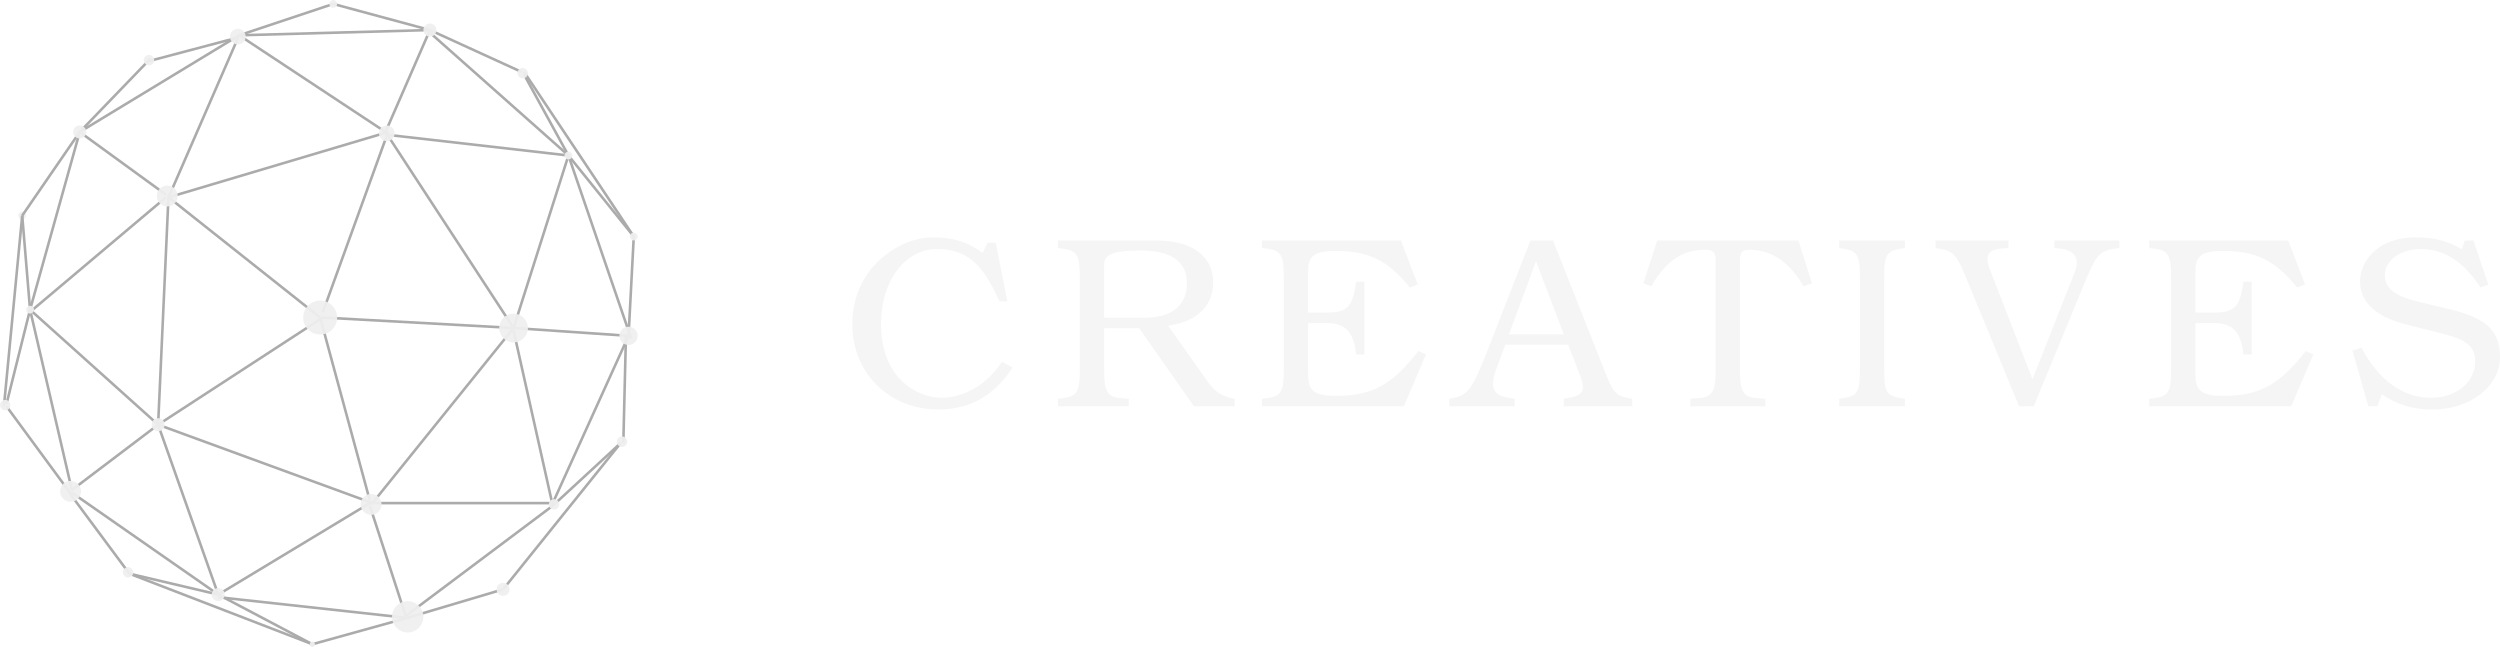
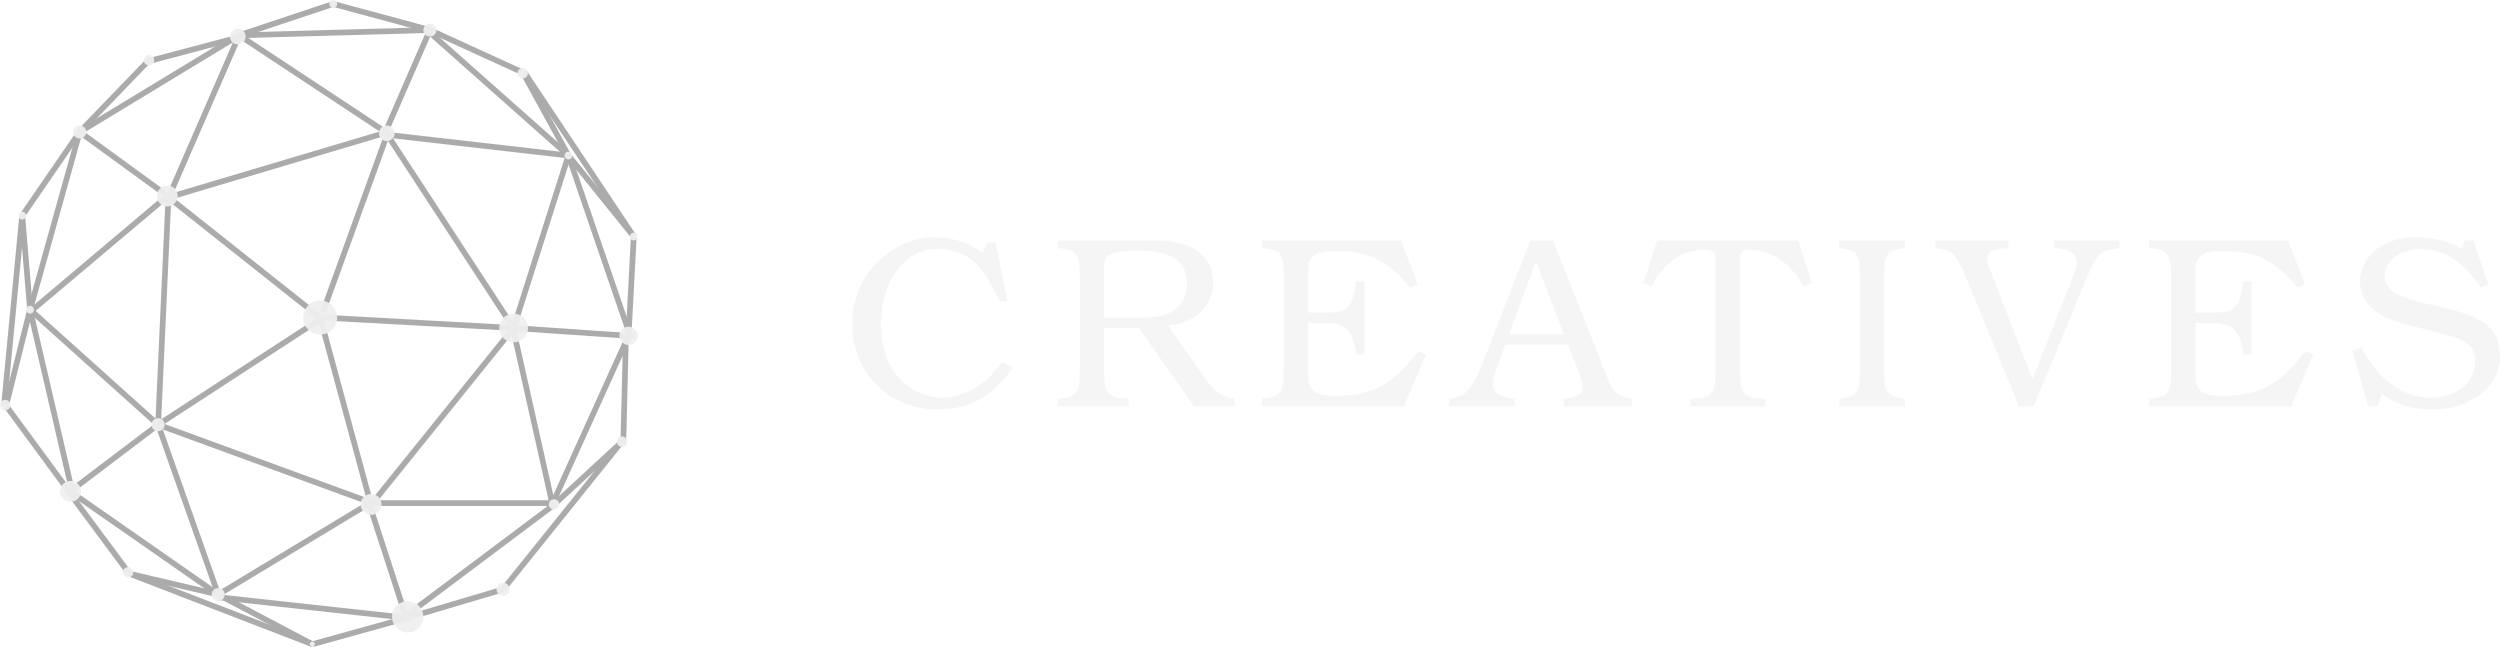
<svg xmlns="http://www.w3.org/2000/svg" version="1.1" id="Layer_1" x="0px" y="0px" viewBox="0 0 876.24 226.718" xml:space="preserve" width="876.24" height="226.718">
  <defs id="defs198">
			
	</defs>
  <style type="text/css" id="style2">
	.st0{fill:none;stroke:#000000;stroke-miterlimit:10;}
	.st1{fill:none;}
	.st2{stroke:#000000;stroke-miterlimit:10;}
</style>
  <g aria-label="CREATIVES" style="font-style:normal;font-variant:normal;font-weight:normal;font-stretch:normal;font-size:40px;line-height:1.25;font-family:'Source Sans Pro';-inkscape-font-specification:'Source Sans Pro';letter-spacing:0px;word-spacing:0px;fill:#f5f5f5;fill-opacity:1;stroke:none;stroke-width:1" id="text930" transform="translate(40)">
    <path d="m 314.876,128.847 -3.669,-2.048 c -7.424,11.093 -17.152,12.629 -21.077,12.629 -8.533,0 -21.333,-6.656 -21.333,-25.856 0,-15.104 8.363,-26.283 19.627,-26.283 13.141,0 17.408,9.045 21.931,18.347 h 2.731 l -4.096,-20.565 h -2.816 l -1.792,3.584 c -5.035,-3.84 -10.24,-5.461 -17.579,-5.461 -11.349,0 -28.075,10.411 -28.075,30.464 0,17.067 12.885,29.867 30.123,29.867 11.008,0 19.712,-4.864 26.027,-14.677 z" style="font-style:normal;font-variant:normal;font-weight:normal;font-stretch:normal;font-size:85.333px;font-family:'TeX Gyre Bonum Math';-inkscape-font-specification:'TeX Gyre Bonum Math';letter-spacing:10px;fill:#f5f5f5;fill-opacity:1;stroke-width:1" id="path1329" />
    <path d="m 392.736,142.415 v -2.645 c -4.181,-0.768 -6.485,-2.133 -9.131,-5.547 l -14.165,-20.053 c 14.08,-2.048 15.787,-10.923 15.787,-15.189 0,-9.131 -7.424,-14.677 -19.712,-14.677 h -34.731 v 2.645 l 2.133,0.256 c 4.437,0.597 5.547,2.389 5.547,9.387 v 33.536 c 0,6.997 -1.109,8.789 -5.547,9.387 l -2.133,0.256 v 2.645 h 24.832 v -2.645 l -3.072,-0.256 c -4.352,-0.427 -5.547,-2.475 -5.547,-9.387 v -15.104 h 12.288 l 19.2,27.392 z M 376.011,99.321 c 0,4.011 -1.621,12.032 -14.677,12.032 h -14.336 V 92.836 c 0,-2.987 1.621,-5.035 12.629,-5.035 10.923,0 16.384,3.84 16.384,11.52 z" style="font-style:normal;font-variant:normal;font-weight:normal;font-stretch:normal;font-size:85.333px;font-family:'TeX Gyre Bonum Math';-inkscape-font-specification:'TeX Gyre Bonum Math';letter-spacing:10px;fill:#f5f5f5;fill-opacity:1;stroke-width:1" id="path1331" />
    <path d="m 459.799,124.239 -2.645,-1.195 c -9.301,11.947 -16.299,15.701 -29.013,15.701 -8.107,0 -9.643,-2.304 -9.643,-7.509 v -18.005 h 6.315 c 6.741,0 9.643,2.987 10.496,11.008 h 2.901 V 98.724 h -2.901 c -1.195,8.875 -3.072,10.837 -10.325,10.837 h -6.485 V 95.055 c 0,-5.461 2.219,-7.083 9.728,-7.083 11.605,0 18.091,3.243 25.941,12.8 l 2.731,-1.109 -5.888,-15.36 h -48.725 v 2.645 l 2.133,0.256 c 4.437,0.597 5.547,2.389 5.547,9.387 v 33.536 c 0,6.997 -1.109,8.789 -5.547,9.387 l -2.133,0.256 v 2.645 h 49.749 z" style="font-style:normal;font-variant:normal;font-weight:normal;font-stretch:normal;font-size:85.333px;font-family:'TeX Gyre Bonum Math';-inkscape-font-specification:'TeX Gyre Bonum Math';letter-spacing:10px;fill:#f5f5f5;fill-opacity:1;stroke-width:1" id="path1333" />
    <path d="m 532.067,142.415 v -2.645 c -5.547,-0.853 -6.571,-1.792 -9.643,-9.728 L 504.334,84.303 h -7.936 l -14.677,37.632 c -5.717,14.592 -7.083,16.555 -12.8,17.664 l -0.939,0.171 v 2.645 h 22.869 v -2.645 c -3.072,-0.427 -4.523,-0.768 -5.461,-1.365 -3.072,-2.048 -2.389,-5.461 -0.512,-10.24 l 2.731,-7.339 h 22.016 l 4.267,11.008 c 1.877,5.291 1.28,6.912 -5.803,7.936 v 2.645 z m -23.979,-25.259 h -19.2 l 9.472,-25.6 z" style="font-style:normal;font-variant:normal;font-weight:normal;font-stretch:normal;font-size:85.333px;font-family:'TeX Gyre Bonum Math';-inkscape-font-specification:'TeX Gyre Bonum Math';letter-spacing:10px;fill:#f5f5f5;fill-opacity:1;stroke-width:1" id="path1335" />
    <path d="m 595.118,99.321 -4.779,-15.019 h -49.493 l -4.864,15.019 2.816,1.024 c 5.035,-8.875 10.923,-12.8 18.773,-12.8 2.816,0 3.755,0.853 3.755,3.413 v 39.168 c 0,6.912 -1.28,9.045 -5.547,9.387 l -3.328,0.256 v 2.645 h 26.283 v -2.645 l -3.328,-0.256 c -4.267,-0.341 -5.547,-2.475 -5.547,-9.387 V 91.3 c 0,-2.987 0.683,-3.755 3.499,-3.755 7.509,0 13.995,4.437 18.773,12.8 z" style="font-style:normal;font-variant:normal;font-weight:normal;font-stretch:normal;font-size:85.333px;font-family:'TeX Gyre Bonum Math';-inkscape-font-specification:'TeX Gyre Bonum Math';letter-spacing:10px;fill:#f5f5f5;fill-opacity:1;stroke-width:1" id="path1337" />
    <path d="m 627.658,142.415 v -2.645 l -1.707,-0.256 c -4.608,-0.768 -5.547,-2.304 -5.547,-9.387 V 96.591 c 0,-7.083 0.939,-8.619 5.547,-9.387 l 1.707,-0.256 v -2.645 h -23.04 v 2.645 l 1.707,0.256 c 4.608,0.768 5.547,2.304 5.547,9.387 v 33.536 c 0,7.083 -0.939,8.619 -5.547,9.387 l -1.707,0.256 v 2.645 z" style="font-style:normal;font-variant:normal;font-weight:normal;font-stretch:normal;font-size:85.333px;font-family:'TeX Gyre Bonum Math';-inkscape-font-specification:'TeX Gyre Bonum Math';letter-spacing:10px;fill:#f5f5f5;fill-opacity:1;stroke-width:1" id="path1339" />
    <path d="m 702.839,86.948 v -2.645 h -22.784 v 2.645 c 7.424,0.341 9.131,3.413 6.997,8.789 L 672.375,132.943 657.356,94.201 c -2.475,-6.4 1.451,-7.083 6.571,-7.253 v -2.645 h -25.515 v 2.645 l 0.853,0.171 c 4.949,0.597 6.4,1.963 9.216,8.704 l 19.2,46.592 h 5.12 l 18.688,-45.312 c 3.584,-8.363 4.864,-9.472 11.349,-10.155 z" style="font-style:normal;font-variant:normal;font-weight:normal;font-stretch:normal;font-size:85.333px;font-family:'TeX Gyre Bonum Math';-inkscape-font-specification:'TeX Gyre Bonum Math';letter-spacing:10px;fill:#f5f5f5;fill-opacity:1;stroke-width:1" id="path1341" />
    <path d="m 770.799,124.239 -2.645,-1.195 c -9.301,11.947 -16.299,15.701 -29.013,15.701 -8.107,0 -9.643,-2.304 -9.643,-7.509 v -18.005 h 6.315 c 6.741,0 9.643,2.987 10.496,11.008 h 2.901 V 98.724 h -2.901 c -1.195,8.875 -3.072,10.837 -10.325,10.837 h -6.485 V 95.055 c 0,-5.461 2.219,-7.083 9.728,-7.083 11.605,0 18.091,3.243 25.941,12.8 l 2.731,-1.109 -5.888,-15.36 h -48.725 v 2.645 l 2.133,0.256 c 4.437,0.597 5.547,2.389 5.547,9.387 v 33.536 c 0,6.997 -1.109,8.789 -5.547,9.387 l -2.133,0.256 v 2.645 h 49.749 z" style="font-style:normal;font-variant:normal;font-weight:normal;font-stretch:normal;font-size:85.333px;font-family:'TeX Gyre Bonum Math';-inkscape-font-specification:'TeX Gyre Bonum Math';letter-spacing:10px;fill:#f5f5f5;fill-opacity:1;stroke-width:1" id="path1343" />
    <path d="m 836.24,125.177 c 0,-10.155 -5.973,-13.995 -18.091,-16.896 l -10.667,-2.56 c -8.277,-2.048 -11.605,-4.693 -11.605,-9.301 0,-5.12 5.461,-9.131 12.544,-9.131 8.192,0 15.019,4.352 20.992,13.483 l 2.731,-1.024 -5.205,-15.445 h -3.072 l -1.024,3.072 c -4.779,-2.901 -9.643,-4.181 -16.128,-4.181 -14.251,0 -19.541,9.216 -19.541,15.275 0,11.52 13.312,14.507 17.579,15.616 l 11.435,2.901 c 8.448,2.048 11.349,4.608 11.349,9.728 0,7.253 -6.656,12.715 -15.445,12.715 -9.813,0 -18.432,-6.144 -24.405,-17.579 l -3.157,1.024 5.547,19.541 h 3.157 l 1.621,-4.267 c 5.205,3.669 10.837,5.376 17.664,5.376 13.312,0 23.723,-8.107 23.723,-18.347 z" style="font-style:normal;font-variant:normal;font-weight:normal;font-stretch:normal;font-size:85.333px;font-family:'TeX Gyre Bonum Math';-inkscape-font-specification:'TeX Gyre Bonum Math';letter-spacing:10px;fill:#f5f5f5;fill-opacity:1;stroke-width:1" id="path1345" />
  </g>
-   <g id="g1026" transform="translate(-184.1221,-40.71946)">
-     <circle style="fill:#efefef;fill-opacity:0.941;stroke-width:0.916;stroke-miterlimit:10;stroke-dasharray:none" id="circle49" r="1.374" cy="116.292" cx="191.908" />
-     <line style="stroke:#ababab;stroke-width:0.916;stroke-miterlimit:10;stroke-dasharray:none;stroke-opacity:1" id="line73" y2="95.223" x2="383.359" y1="66.826" x1="367.786" class="st2" />
-     <line style="fill:none;stroke:#ababab;stroke-width:0.916;stroke-miterlimit:10;stroke-dasharray:none;stroke-opacity:1" id="line75" y2="123.62" x2="406.259" y1="65.91" x1="367.786" class="st0" />
-     <line style="fill:none;stroke:#ababab;stroke-width:0.916;stroke-miterlimit:10;stroke-dasharray:none;stroke-opacity:1" id="line77" y2="95.223" x2="383.359" y1="123.62" x1="406.259" class="st0" />
-     <line style="fill:none;stroke:#ababab;stroke-width:0.916;stroke-miterlimit:10;stroke-dasharray:none;stroke-opacity:1" id="line79" y2="95.223" x2="383.359" y1="87.895" x1="319.237" class="st0" />
-     <line style="fill:none;stroke:#ababab;stroke-width:0.916;stroke-miterlimit:10;stroke-dasharray:none;stroke-opacity:1" id="line81" y2="51.254" x2="334.809" y1="86.979" x1="319.237" class="st0" />
-     <line style="fill:none;stroke:#ababab;stroke-width:0.916;stroke-miterlimit:10;stroke-dasharray:none;stroke-opacity:1" id="line83" y2="51.254" x2="334.809" y1="65.91" x1="366.87" class="st0" />
-     <line style="fill:none;stroke:#ababab;stroke-width:0.916;stroke-miterlimit:10;stroke-dasharray:none;stroke-opacity:1" id="line85" y2="95.223" x2="383.359" y1="52.17" x1="334.809" class="st0" />
-     <line style="fill:none;stroke:#ababab;stroke-width:0.916;stroke-miterlimit:10;stroke-dasharray:none;stroke-opacity:1" id="line87" y2="95.223" x2="383.359" y1="155.681" x1="364.122" class="st0" />
-     <line style="fill:none;stroke:#ababab;stroke-width:0.916;stroke-miterlimit:10;stroke-dasharray:none;stroke-opacity:1" id="line89" y2="123.62" x2="406.259" y1="158.429" x1="404.427" class="st0" />
-     <line style="fill:none;stroke:#ababab;stroke-width:0.916;stroke-miterlimit:10;stroke-dasharray:none;stroke-opacity:1" id="line91" y2="155.681" x2="364.122" y1="158.429" x1="404.427" class="st0" />
-     <line style="fill:none;stroke:#ababab;stroke-width:0.916;stroke-miterlimit:10;stroke-dasharray:none;stroke-opacity:1" id="line93" y2="95.223" x2="383.359" y1="159.345" x1="405.343" class="st0" />
-     <line style="fill:none;stroke:#ababab;stroke-width:0.916;stroke-miterlimit:10;stroke-dasharray:none;stroke-opacity:1" id="line95" y2="195.987" x2="402.595" y1="158.429" x1="403.511" class="st0" />
-     <line style="fill:none;stroke:#ababab;stroke-width:0.916;stroke-miterlimit:10;stroke-dasharray:none;stroke-opacity:1" id="line97" y2="217.971" x2="377.863" y1="195.987" x1="401.679" class="st0" />
-     <line style="fill:none;stroke:#ababab;stroke-width:0.916;stroke-miterlimit:10;stroke-dasharray:none;stroke-opacity:1" id="line99" y2="217.971" x2="377.863" y1="156.597" x1="364.122" class="st0" />
-     <line style="fill:none;stroke:#ababab;stroke-width:0.916;stroke-miterlimit:10;stroke-dasharray:none;stroke-opacity:1" id="line101" y2="158.429" x2="404.427" y1="217.055" x1="377.863" class="st0" />
-     <line style="fill:none;stroke:#ababab;stroke-width:0.916;stroke-miterlimit:10;stroke-dasharray:none;stroke-opacity:1" id="line103" y2="247.284" x2="360.458" y1="195.987" x1="401.679" class="st0" />
-     <circle style="fill:#efefef;fill-opacity:0.941;stroke-width:0.916;stroke-miterlimit:10;stroke-dasharray:none" id="circle71" r="1.832" cy="195.529" cx="402.137" />
-     <line style="fill:none;stroke:#ababab;stroke-width:0.916;stroke-miterlimit:10;stroke-dasharray:none;stroke-opacity:1" id="line105" y2="247.284" x2="360.458" y1="257.361" x1="326.565" class="st0" />
-     <line style="fill:none;stroke:#ababab;stroke-width:0.916;stroke-miterlimit:10;stroke-dasharray:none;stroke-opacity:1" id="line107" y2="217.971" x2="377.863" y1="256.445" x1="326.565" class="st0" />
-     <circle style="fill:#efefef;fill-opacity:0.941;stroke-width:0.916;stroke-miterlimit:10;stroke-dasharray:none" id="circle67" r="2.29" cy="247.284" cx="360.458" />
-     <line style="fill:none;stroke:#ababab;stroke-width:0.916;stroke-miterlimit:10;stroke-dasharray:none;stroke-opacity:1" id="line109" y2="217.055" x2="377.863" y1="217.055" x1="313.74" class="st0" />
-     <circle style="fill:#efefef;fill-opacity:0.941;stroke-width:0.916;stroke-miterlimit:10;stroke-dasharray:none" id="circle69" r="1.832" cy="217.513" cx="378.321" />
-     <line style="fill:none;stroke:#ababab;stroke-width:0.916;stroke-miterlimit:10;stroke-dasharray:none;stroke-opacity:1" id="line111" y2="257.361" x2="326.565" y1="217.971" x1="313.74" class="st0" />
-     <line style="fill:none;stroke:#ababab;stroke-width:0.916;stroke-miterlimit:10;stroke-dasharray:none;stroke-opacity:1" id="line113" y2="217.055" x2="314.656" y1="155.681" x1="364.122" class="st0" />
-     <line style="fill:none;stroke:#ababab;stroke-width:0.916;stroke-miterlimit:10;stroke-dasharray:none;stroke-opacity:1" id="line115" y2="152.017" x2="296.336" y1="216.139" x1="313.74" class="st0" />
-     <line style="fill:none;stroke:#ababab;stroke-width:0.916;stroke-miterlimit:10;stroke-dasharray:none;stroke-opacity:1" id="line117" y2="155.681" x2="364.122" y1="152.017" x1="297.252" class="st0" />
-     <line style="fill:none;stroke:#ababab;stroke-width:0.916;stroke-miterlimit:10;stroke-dasharray:none;stroke-opacity:1" id="line119" y2="152.017" x2="297.252" y1="189.574" x1="239.542" class="st0" />
-     <line style="fill:none;stroke:#ababab;stroke-width:0.916;stroke-miterlimit:10;stroke-dasharray:none;stroke-opacity:1" id="line121" y2="217.055" x2="314.656" y1="189.574" x1="239.542" class="st0" />
-     <line style="fill:none;stroke:#ababab;stroke-width:0.916;stroke-miterlimit:10;stroke-dasharray:none;stroke-opacity:1" id="line123" y2="189.574" x2="239.542" y1="249.116" x1="260.611" class="st0" />
-     <line style="fill:none;stroke:#ababab;stroke-width:0.916;stroke-miterlimit:10;stroke-dasharray:none;stroke-opacity:1" id="line125" y2="189.574" x2="239.542" y1="212.475" x1="209.313" class="st0" />
-     <line style="fill:none;stroke:#ababab;stroke-width:0.916;stroke-miterlimit:10;stroke-dasharray:none;stroke-opacity:1" id="line127" y2="249.116" x2="260.611" y1="213.391" x1="209.313" class="st0" />
-     <line style="fill:none;stroke:#ababab;stroke-width:0.916;stroke-miterlimit:10;stroke-dasharray:none;stroke-opacity:1" id="line129" y2="241.788" x2="229.466" y1="213.391" x1="208.397" class="st0" />
-     <line style="fill:none;stroke:#ababab;stroke-width:0.916;stroke-miterlimit:10;stroke-dasharray:none;stroke-opacity:1" id="line131" y2="250.032" x2="260.611" y1="257.361" x1="327.481" class="st0" />
-     <line style="fill:none;stroke:#ababab;stroke-width:0.916;stroke-miterlimit:10;stroke-dasharray:none;stroke-opacity:1" id="line133" y2="241.788" x2="229.466" y1="249.116" x1="260.611" class="st0" />
-     <line style="fill:none;stroke:#ababab;stroke-width:0.916;stroke-miterlimit:10;stroke-dasharray:none;stroke-opacity:1" id="line135" y2="249.116" x2="260.611" y1="217.055" x1="313.74" class="st0" />
-     <circle style="fill:#efefef;fill-opacity:0.941;stroke-width:0.916;stroke-miterlimit:10;stroke-dasharray:none" id="circle65" r="3.664" cy="217.513" cx="314.198" />
-     <line style="fill:none;stroke:#ababab;stroke-width:0.916;stroke-miterlimit:10;stroke-dasharray:none;stroke-opacity:1" id="line137" y2="152.017" x2="296.336" y1="109.88" x1="243.206" class="st0" />
-     <line style="fill:none;stroke:#ababab;stroke-width:0.916;stroke-miterlimit:10;stroke-dasharray:none;stroke-opacity:1" id="line139" y2="189.574" x2="239.542" y1="108.964" x1="243.206" class="st0" />
-     <line style="fill:none;stroke:#ababab;stroke-width:0.916;stroke-miterlimit:10;stroke-dasharray:none;stroke-opacity:1" id="line141" y2="189.574" x2="239.542" y1="149.269" x1="194.656" class="st0" />
-     <circle style="fill:#efefef;fill-opacity:0.941;stroke-width:0.916;stroke-miterlimit:10;stroke-dasharray:none" id="circle55" r="2.29" cy="189.574" cx="239.542" />
-     <line style="fill:none;stroke:#ababab;stroke-width:0.916;stroke-miterlimit:10;stroke-dasharray:none;stroke-opacity:1" id="line143" y2="149.269" x2="194.656" y1="212.475" x1="209.313" class="st0" />
-     <line style="fill:none;stroke:#ababab;stroke-width:0.916;stroke-miterlimit:10;stroke-dasharray:none;stroke-opacity:1" id="line145" y2="183.162" x2="186.412" y1="214.307" x1="209.313" class="st0" />
-     <circle style="fill:#efefef;fill-opacity:0.941;stroke-width:0.916;stroke-miterlimit:10;stroke-dasharray:none" id="circle57" r="3.664" cy="212.933" cx="208.855" />
-     <line style="fill:none;stroke:#ababab;stroke-width:0.916;stroke-miterlimit:10;stroke-dasharray:none;stroke-opacity:1" id="line147" y2="183.162" x2="185.496" y1="116.292" x1="191.908" class="st0" />
-     <line style="fill:none;stroke:#ababab;stroke-width:0.916;stroke-miterlimit:10;stroke-dasharray:none;stroke-opacity:1" id="line149" y2="149.269" x2="195.572" y1="109.88" x1="242.29" class="st0" />
-     <line style="fill:none;stroke:#ababab;stroke-width:0.916;stroke-miterlimit:10;stroke-dasharray:none;stroke-opacity:1" id="line151" y2="116.292" x2="191.908" y1="86.979" x1="212.061" class="st0" />
-     <line style="fill:none;stroke:#ababab;stroke-width:0.916;stroke-miterlimit:10;stroke-dasharray:none;stroke-opacity:1" id="line153" y2="86.979" x2="212.061" y1="108.964" x1="242.29" class="st0" />
-     <line style="fill:none;stroke:#ababab;stroke-width:0.916;stroke-miterlimit:10;stroke-dasharray:none;stroke-opacity:1" id="line155" y2="86.979" x2="212.061" y1="61.33" x1="236.794" class="st0" />
-     <line style="fill:none;stroke:#ababab;stroke-width:0.916;stroke-miterlimit:10;stroke-dasharray:none;stroke-opacity:1" id="line157" y2="86.979" x2="212.061" y1="53.086" x1="267.939" class="st0" />
-     <line style="fill:none;stroke:#ababab;stroke-width:0.916;stroke-miterlimit:10;stroke-dasharray:none;stroke-opacity:1" id="line159" y2="54.002" x2="267.023" y1="62.246" x1="235.878" class="st0" />
-     <line style="fill:none;stroke:#ababab;stroke-width:0.916;stroke-miterlimit:10;stroke-dasharray:none;stroke-opacity:1" id="line161" y2="53.086" x2="267.939" y1="109.88" x1="243.206" class="st0" />
-     <line style="fill:none;stroke:#ababab;stroke-width:0.916;stroke-miterlimit:10;stroke-dasharray:none;stroke-opacity:1" id="line163" y2="53.086" x2="267.939" y1="86.979" x1="319.237" class="st0" />
-     <line style="fill:none;stroke:#ababab;stroke-width:0.916;stroke-miterlimit:10;stroke-dasharray:none;stroke-opacity:1" id="line165" y2="86.979" x2="320.153" y1="109.88" x1="243.206" class="st0" />
-     <line style="fill:none;stroke:#ababab;stroke-width:0.916;stroke-miterlimit:10;stroke-dasharray:none;stroke-opacity:1" id="line167" y2="86.979" x2="320.153" y1="150.185" x1="297.252" class="st0" />
-     <line style="fill:none;stroke:#ababab;stroke-width:0.916;stroke-miterlimit:10;stroke-dasharray:none;stroke-opacity:1" id="line169" y2="86.979" x2="319.237" y1="155.681" x1="364.122" class="st0" />
-     <line style="fill:none;stroke:#ababab;stroke-width:0.916;stroke-miterlimit:10;stroke-dasharray:none;stroke-opacity:1" id="line171" y2="53.086" x2="267.939" y1="51.254" x1="334.809" class="st0" />
-     <line style="fill:none;stroke:#ababab;stroke-width:0.916;stroke-miterlimit:10;stroke-dasharray:none;stroke-opacity:1" id="line173" y2="53.086" x2="267.939" y1="42.094" x1="300.916" class="st0" />
-     <line style="fill:none;stroke:#ababab;stroke-width:0.916;stroke-miterlimit:10;stroke-dasharray:none;stroke-opacity:1" id="line175" y2="42.094" x2="300.916" y1="51.254" x1="334.809" class="st0" />
-     <line style="fill:none;stroke:#ababab;stroke-width:0.916;stroke-miterlimit:10;stroke-dasharray:none;stroke-opacity:1" id="line179" y2="266.521" x2="293.588" y1="257.361" x1="326.565" class="st0" />
-     <circle style="fill:#efefef;fill-opacity:0.941;stroke-width:0.916;stroke-miterlimit:10;stroke-dasharray:none" id="circle63" r="5.496" cy="256.903" cx="327.023" />
-     <line style="fill:none;stroke:#ababab;stroke-width:0.916;stroke-miterlimit:10;stroke-dasharray:none;stroke-opacity:1" id="line181" y2="266.521" x2="293.588" y1="249.116" x1="260.611" class="st0" />
-     <line style="fill:none;stroke:#ababab;stroke-width:0.916;stroke-miterlimit:10;stroke-dasharray:none;stroke-opacity:1" id="line183" y2="266.521" x2="293.588" y1="241.788" x1="229.466" class="st0" />
-     <circle style="fill:#efefef;fill-opacity:0.941;stroke-width:0.916;stroke-miterlimit:10;stroke-dasharray:none" id="circle61" r="2.29" cy="249.116" cx="260.611" />
-     <circle style="fill:#efefef;fill-opacity:0.941;stroke-width:0.916;stroke-miterlimit:10;stroke-dasharray:none" id="circle59" r="1.832" cy="241.33" cx="229.008" />
-     <line style="fill:none;stroke:#ababab;stroke-width:0.916;stroke-miterlimit:10;stroke-dasharray:none;stroke-opacity:1" id="line185" y2="149.269" x2="194.656" y1="116.292" x1="191.908" class="st0" />
-     <line style="fill:none;stroke:#ababab;stroke-width:0.916;stroke-miterlimit:10;stroke-dasharray:none;stroke-opacity:1" id="line187" y2="149.269" x2="194.656" y1="182.246" x1="186.412" class="st0" />
-     <circle style="fill:#efefef;fill-opacity:0.941;stroke-width:0.916;stroke-miterlimit:10;stroke-dasharray:none" id="circle53" r="1.832" cy="182.704" cx="185.954" />
-     <line style="fill:none;stroke:#ababab;stroke-width:0.916;stroke-miterlimit:10;stroke-dasharray:none;stroke-opacity:1" id="line189" y2="149.269" x2="194.656" y1="86.979" x1="212.061" class="st0" />
-     <circle style="fill:#efefef;fill-opacity:0.941;stroke-width:0.916;stroke-miterlimit:10;stroke-dasharray:none" id="circle43" r="3.664" cy="109.422" cx="242.748" />
-     <circle style="fill:#efefef;fill-opacity:0.941;stroke-width:0.916;stroke-miterlimit:10;stroke-dasharray:none" id="circle27" r="1.374" cy="42.094" cx="300.916" />
-     <circle style="fill:#efefef;fill-opacity:0.941;stroke-width:0.916;stroke-miterlimit:10;stroke-dasharray:none" id="circle25" r="2.29" cy="51.254" cx="334.809" />
-     <circle style="fill:#efefef;fill-opacity:0.941;stroke-width:0.916;stroke-miterlimit:10;stroke-dasharray:none" id="circle29" r="1.832" cy="66.368" cx="367.328" />
-     <circle style="fill:#efefef;fill-opacity:0.941;stroke-width:0.916;stroke-miterlimit:10;stroke-dasharray:none" id="circle41" r="2.748" cy="87.437" cx="319.695" />
-     <circle style="fill:#efefef;fill-opacity:0.941;stroke-width:0.916;stroke-miterlimit:10;stroke-dasharray:none" id="circle31" r="1.374" cy="95.223" cx="383.359" />
-     <circle style="fill:#efefef;fill-opacity:0.941;stroke-width:0.916;stroke-miterlimit:10;stroke-dasharray:none" id="circle33" r="1.374" cy="123.62" cx="406.259" />
-     <circle style="fill:#efefef;fill-opacity:0.941;stroke-width:0.916;stroke-miterlimit:10;stroke-dasharray:none" id="circle35" r="3.206" cy="158.429" cx="404.427" />
-     <circle style="fill:#efefef;fill-opacity:0.941;stroke-width:0.916;stroke-miterlimit:10;stroke-dasharray:none" id="circle37" r="5.038" cy="155.681" cx="364.122" />
-     <circle style="fill:#efefef;fill-opacity:0.941;stroke-width:0.916;stroke-miterlimit:10;stroke-dasharray:none" id="circle51" r="1.374" cy="149.269" cx="194.656" />
-     <circle style="fill:#efefef;fill-opacity:0.941;stroke-width:0.916;stroke-miterlimit:10;stroke-dasharray:none" id="circle47" r="2.29" cy="86.979" cx="212.061" />
-     <circle style="fill:#efefef;fill-opacity:0.941;stroke-width:0.916;stroke-miterlimit:10;stroke-dasharray:none" id="circle23" r="2.748" cy="53.544" cx="267.481" />
-     <circle style="fill:#efefef;fill-opacity:0.941;stroke-width:0.916;stroke-miterlimit:10;stroke-dasharray:none" id="circle45" r="1.832" cy="61.788" cx="236.336" />
-     <circle style="fill:#efefef;fill-opacity:0.941;stroke-width:0.916;stroke-miterlimit:10;stroke-dasharray:none" id="circle39" r="5.954" cy="152.017" cx="296.336" />
-     <circle style="fill:#ebebeb;fill-opacity:1;stroke:none;stroke-width:0.916;stroke-miterlimit:10;stroke-dasharray:none" id="circle177" r="0.916" cy="266.521" cx="293.588" class="st0" />
+   <line class="st2" x1="183.664" y1="26.107" x2="199.237" y2="54.504" id="line73" style="stroke:#ababab;stroke-width:2;stroke-miterlimit:10;stroke-dasharray:none;stroke-opacity:1" />
+   <line class="st0" x1="183.664" y1="25.191" x2="222.137" y2="82.901" id="line75" style="fill:none;stroke:#ababab;stroke-width:2;stroke-miterlimit:10;stroke-dasharray:none;stroke-opacity:1" />
+   <line class="st0" x1="222.137" y1="82.901" x2="199.237" y2="54.504" id="line77" style="fill:none;stroke:#ababab;stroke-width:2;stroke-miterlimit:10;stroke-dasharray:none;stroke-opacity:1" />
+   <line class="st0" x1="135.115" y1="47.176" x2="199.237" y2="54.504" id="line79" style="fill:none;stroke:#ababab;stroke-width:2;stroke-miterlimit:10;stroke-dasharray:none;stroke-opacity:1" />
+   <line class="st0" x1="135.115" y1="46.26" x2="150.687" y2="10.534" id="line81" style="fill:none;stroke:#ababab;stroke-width:2;stroke-miterlimit:10;stroke-dasharray:none;stroke-opacity:1" />
+   <line class="st0" x1="182.748" y1="25.191" x2="150.687" y2="10.534" id="line83" style="fill:none;stroke:#ababab;stroke-width:2;stroke-miterlimit:10;stroke-dasharray:none;stroke-opacity:1" />
+   <line class="st0" x1="150.687" y1="11.45" x2="199.237" y2="54.504" id="line85" style="fill:none;stroke:#ababab;stroke-width:2;stroke-miterlimit:10;stroke-dasharray:none;stroke-opacity:1" />
+   <line class="st0" x1="180" y1="114.962" x2="199.237" y2="54.504" id="line87" style="fill:none;stroke:#ababab;stroke-width:2;stroke-miterlimit:10;stroke-dasharray:none;stroke-opacity:1" />
+   <line class="st0" x1="220.305" y1="117.71" x2="222.137" y2="82.901" id="line89" style="fill:none;stroke:#ababab;stroke-width:2;stroke-miterlimit:10;stroke-dasharray:none;stroke-opacity:1" />
+   <line class="st0" x1="220.305" y1="117.71" x2="180" y2="114.962" id="line91" style="fill:none;stroke:#ababab;stroke-width:2;stroke-miterlimit:10;stroke-dasharray:none;stroke-opacity:1" />
+   <line class="st0" x1="221.221" y1="118.626" x2="199.237" y2="54.504" id="line93" style="fill:none;stroke:#ababab;stroke-width:2;stroke-miterlimit:10;stroke-dasharray:none;stroke-opacity:1" />
+   <line class="st0" x1="219.389" y1="117.71" x2="218.473" y2="155.267" id="line95" style="fill:none;stroke:#ababab;stroke-width:2;stroke-miterlimit:10;stroke-dasharray:none;stroke-opacity:1" />
+   <line class="st0" x1="217.557" y1="155.267" x2="193.74" y2="177.252" id="line97" style="fill:none;stroke:#ababab;stroke-width:2;stroke-miterlimit:10;stroke-dasharray:none;stroke-opacity:1" />
+   <line class="st0" x1="180" y1="115.878" x2="193.74" y2="177.252" id="line99" style="fill:none;stroke:#ababab;stroke-width:2;stroke-miterlimit:10;stroke-dasharray:none;stroke-opacity:1" />
+   <line class="st0" x1="193.74" y1="176.336" x2="220.305" y2="117.71" id="line101" style="fill:none;stroke:#ababab;stroke-width:2;stroke-miterlimit:10;stroke-dasharray:none;stroke-opacity:1" />
+   <line class="st0" x1="217.557" y1="155.267" x2="176.336" y2="206.565" id="line103" style="fill:none;stroke:#ababab;stroke-width:2;stroke-miterlimit:10;stroke-dasharray:none;stroke-opacity:1" />
+   <line class="st0" x1="142.443" y1="216.641" x2="176.336" y2="206.565" id="line105" style="fill:none;stroke:#ababab;stroke-width:2;stroke-miterlimit:10;stroke-dasharray:none;stroke-opacity:1" />
+   <line class="st0" x1="142.443" y1="215.725" x2="193.74" y2="177.252" id="line107" style="fill:none;stroke:#ababab;stroke-width:2;stroke-miterlimit:10;stroke-dasharray:none;stroke-opacity:1" />
+   <line class="st0" x1="129.618" y1="176.336" x2="193.74" y2="176.336" id="line109" style="fill:none;stroke:#ababab;stroke-width:2;stroke-miterlimit:10;stroke-dasharray:none;stroke-opacity:1" />
+   <line class="st0" x1="129.618" y1="177.252" x2="142.443" y2="216.641" id="line111" style="fill:none;stroke:#ababab;stroke-width:2;stroke-miterlimit:10;stroke-dasharray:none;stroke-opacity:1" />
+   <line class="st0" x1="180" y1="114.962" x2="130.534" y2="176.336" id="line113" style="fill:none;stroke:#ababab;stroke-width:2;stroke-miterlimit:10;stroke-dasharray:none;stroke-opacity:1" />
+   <line class="st0" x1="129.618" y1="175.42" x2="112.214" y2="111.298" id="line115" style="fill:none;stroke:#ababab;stroke-width:2;stroke-miterlimit:10;stroke-dasharray:none;stroke-opacity:1" />
+   <line class="st0" x1="113.13" y1="111.298" x2="180" y2="114.962" id="line117" style="fill:none;stroke:#ababab;stroke-width:2;stroke-miterlimit:10;stroke-dasharray:none;stroke-opacity:1" />
+   <line class="st0" x1="55.42" y1="148.855" x2="113.13" y2="111.298" id="line119" style="fill:none;stroke:#ababab;stroke-width:2;stroke-miterlimit:10;stroke-dasharray:none;stroke-opacity:1" />
+   <line class="st0" x1="55.42" y1="148.855" x2="130.534" y2="176.336" id="line121" style="fill:none;stroke:#ababab;stroke-width:2;stroke-miterlimit:10;stroke-dasharray:none;stroke-opacity:1" />
+   <line class="st0" x1="76.489" y1="208.397" x2="55.42" y2="148.855" id="line123" style="fill:none;stroke:#ababab;stroke-width:2;stroke-miterlimit:10;stroke-dasharray:none;stroke-opacity:1" />
+   <line class="st0" x1="25.191" y1="171.756" x2="55.42" y2="148.855" id="line125" style="fill:none;stroke:#ababab;stroke-width:2;stroke-miterlimit:10;stroke-dasharray:none;stroke-opacity:1" />
+   <line class="st0" x1="25.191" y1="172.672" x2="76.489" y2="208.397" id="line127" style="fill:none;stroke:#ababab;stroke-width:2;stroke-miterlimit:10;stroke-dasharray:none;stroke-opacity:1" />
+   <line class="st0" x1="24.275" y1="172.672" x2="45.344" y2="201.069" id="line129" style="fill:none;stroke:#ababab;stroke-width:2;stroke-miterlimit:10;stroke-dasharray:none;stroke-opacity:1" />
+   <line class="st0" x1="143.359" y1="216.641" x2="76.489" y2="209.313" id="line131" style="fill:none;stroke:#ababab;stroke-width:2;stroke-miterlimit:10;stroke-dasharray:none;stroke-opacity:1" />
+   <line class="st0" x1="76.489" y1="208.397" x2="45.344" y2="201.069" id="line133" style="fill:none;stroke:#ababab;stroke-width:2;stroke-miterlimit:10;stroke-dasharray:none;stroke-opacity:1" />
+   <line class="st0" x1="129.618" y1="176.336" x2="76.489" y2="208.397" id="line135" style="fill:none;stroke:#ababab;stroke-width:2;stroke-miterlimit:10;stroke-dasharray:none;stroke-opacity:1" />
+   <line class="st0" x1="59.084" y1="69.16" x2="112.214" y2="111.298" id="line137" style="fill:none;stroke:#ababab;stroke-width:2;stroke-miterlimit:10;stroke-dasharray:none;stroke-opacity:1" />
+   <line class="st0" x1="59.084" y1="68.244" x2="55.42" y2="148.855" id="line139" style="fill:none;stroke:#ababab;stroke-width:2;stroke-miterlimit:10;stroke-dasharray:none;stroke-opacity:1" />
+   <line class="st0" x1="10.534" y1="108.55" x2="55.42" y2="148.855" id="line141" style="fill:none;stroke:#ababab;stroke-width:2;stroke-miterlimit:10;stroke-dasharray:none;stroke-opacity:1" />
+   <line class="st0" x1="25.191" y1="171.756" x2="10.534" y2="108.55" id="line143" style="fill:none;stroke:#ababab;stroke-width:2;stroke-miterlimit:10;stroke-dasharray:none;stroke-opacity:1" />
+   <line class="st0" x1="25.191" y1="173.588" x2="2.29" y2="142.443" id="line145" style="fill:none;stroke:#ababab;stroke-width:2;stroke-miterlimit:10;stroke-dasharray:none;stroke-opacity:1" />
+   <line class="st0" x1="7.786" y1="75.573" x2="1.374" y2="142.443" id="line147" style="fill:none;stroke:#ababab;stroke-width:2;stroke-miterlimit:10;stroke-dasharray:none;stroke-opacity:1" />
+   <line class="st0" x1="58.168" y1="69.16" x2="11.45" y2="108.55" id="line149" style="fill:none;stroke:#ababab;stroke-width:2;stroke-miterlimit:10;stroke-dasharray:none;stroke-opacity:1" />
+   <line class="st0" x1="27.939" y1="46.26" x2="7.786" y2="75.573" id="line151" style="fill:none;stroke:#ababab;stroke-width:2;stroke-miterlimit:10;stroke-dasharray:none;stroke-opacity:1" />
+   <line class="st0" x1="58.168" y1="68.244" x2="27.939" y2="46.26" id="line153" style="fill:none;stroke:#ababab;stroke-width:2;stroke-miterlimit:10;stroke-dasharray:none;stroke-opacity:1" />
+   <line class="st0" x1="52.672" y1="20.611" x2="27.939" y2="46.26" id="line155" style="fill:none;stroke:#ababab;stroke-width:2;stroke-miterlimit:10;stroke-dasharray:none;stroke-opacity:1" />
+   <line class="st0" x1="83.817" y1="12.366" x2="27.939" y2="46.26" id="line157" style="fill:none;stroke:#ababab;stroke-width:2;stroke-miterlimit:10;stroke-dasharray:none;stroke-opacity:1" />
+   <line class="st0" x1="51.756" y1="21.527" x2="82.901" y2="13.282" id="line159" style="fill:none;stroke:#ababab;stroke-width:2;stroke-miterlimit:10;stroke-dasharray:none;stroke-opacity:1" />
+   <line class="st0" x1="59.084" y1="69.16" x2="83.817" y2="12.366" id="line161" style="fill:none;stroke:#ababab;stroke-width:2;stroke-miterlimit:10;stroke-dasharray:none;stroke-opacity:1" />
+   <line class="st0" x1="135.115" y1="46.26" x2="83.817" y2="12.366" id="line163" style="fill:none;stroke:#ababab;stroke-width:2;stroke-miterlimit:10;stroke-dasharray:none;stroke-opacity:1" />
+   <line class="st0" x1="59.084" y1="69.16" x2="136.031" y2="46.26" id="line165" style="fill:none;stroke:#ababab;stroke-width:2;stroke-miterlimit:10;stroke-dasharray:none;stroke-opacity:1" />
+   <line class="st0" x1="113.13" y1="109.466" x2="136.031" y2="46.26" id="line167" style="fill:none;stroke:#ababab;stroke-width:2;stroke-miterlimit:10;stroke-dasharray:none;stroke-opacity:1" />
+   <line class="st0" x1="180" y1="114.962" x2="135.115" y2="46.26" id="line169" style="fill:none;stroke:#ababab;stroke-width:2;stroke-miterlimit:10;stroke-dasharray:none;stroke-opacity:1" />
+   <line class="st0" x1="150.687" y1="10.534" x2="83.817" y2="12.366" id="line171" style="fill:none;stroke:#ababab;stroke-width:2;stroke-miterlimit:10;stroke-dasharray:none;stroke-opacity:1" />
+   <line class="st0" x1="116.794" y1="1.374" x2="83.817" y2="12.366" id="line173" style="fill:none;stroke:#ababab;stroke-width:2;stroke-miterlimit:10;stroke-dasharray:none;stroke-opacity:1" />
+   <line class="st0" x1="150.687" y1="10.534" x2="116.794" y2="1.374" id="line175" style="fill:none;stroke:#ababab;stroke-width:2;stroke-miterlimit:10;stroke-dasharray:none;stroke-opacity:1" />
+   <line class="st0" x1="142.443" y1="216.641" x2="109.466" y2="225.802" id="line179" style="fill:none;stroke:#ababab;stroke-width:2;stroke-miterlimit:10;stroke-dasharray:none;stroke-opacity:1" />
+   <line class="st0" x1="76.489" y1="208.397" x2="109.466" y2="225.802" id="line181" style="fill:none;stroke:#ababab;stroke-width:2;stroke-miterlimit:10;stroke-dasharray:none;stroke-opacity:1" />
+   <line class="st0" x1="45.344" y1="201.069" x2="109.466" y2="225.802" id="line183" style="fill:none;stroke:#ababab;stroke-width:2;stroke-miterlimit:10;stroke-dasharray:none;stroke-opacity:1" />
+   <line class="st0" x1="7.786" y1="75.573" x2="10.534" y2="108.55" id="line185" style="fill:none;stroke:#ababab;stroke-width:2;stroke-miterlimit:10;stroke-dasharray:none;stroke-opacity:1" />
+   <line class="st0" x1="2.29" y1="141.527" x2="10.534" y2="108.55" id="line187" style="fill:none;stroke:#ababab;stroke-width:2;stroke-miterlimit:10;stroke-dasharray:none;stroke-opacity:1" />
+   <line class="st0" x1="27.939" y1="46.26" x2="10.534" y2="108.55" id="line189" style="fill:none;stroke:#ababab;stroke-width:2;stroke-miterlimit:10;stroke-dasharray:none;stroke-opacity:1" />
+   <g id="g1017">
+     <circle style="fill:#efefef;fill-opacity:0.941;stroke-width:0.916;stroke-miterlimit:10;stroke-dasharray:none" id="circle49" r="1.374" cy="75.573" cx="7.786" />
+     <circle style="fill:#efefef;fill-opacity:0.941;stroke-width:0.916;stroke-miterlimit:10;stroke-dasharray:none" id="circle71" r="1.832" cy="154.809" cx="218.015" />
+     <circle style="fill:#efefef;fill-opacity:0.941;stroke-width:0.916;stroke-miterlimit:10;stroke-dasharray:none" id="circle67" r="2.29" cy="206.565" cx="176.336" />
+     <circle style="fill:#efefef;fill-opacity:0.941;stroke-width:0.916;stroke-miterlimit:10;stroke-dasharray:none" id="circle69" r="1.832" cy="176.794" cx="194.198" />
+     <circle style="fill:#efefef;fill-opacity:0.941;stroke-width:0.916;stroke-miterlimit:10;stroke-dasharray:none" id="circle65" r="3.664" cy="176.794" cx="130.076" />
+     <circle style="fill:#efefef;fill-opacity:0.941;stroke-width:0.916;stroke-miterlimit:10;stroke-dasharray:none" id="circle55" r="2.29" cy="148.855" cx="55.42" />
+     <circle style="fill:#efefef;fill-opacity:0.941;stroke-width:0.916;stroke-miterlimit:10;stroke-dasharray:none" id="circle57" r="3.664" cy="172.214" cx="24.733" />
+     <circle style="fill:#efefef;fill-opacity:0.941;stroke-width:0.916;stroke-miterlimit:10;stroke-dasharray:none" id="circle63" r="5.496" cy="216.183" cx="142.901" />
+     <circle style="fill:#efefef;fill-opacity:0.941;stroke-width:0.916;stroke-miterlimit:10;stroke-dasharray:none" id="circle61" r="2.29" cy="208.397" cx="76.489" />
+     <circle style="fill:#efefef;fill-opacity:0.941;stroke-width:0.916;stroke-miterlimit:10;stroke-dasharray:none" id="circle59" r="1.832" cy="200.611" cx="44.886" />
+     <circle style="fill:#efefef;fill-opacity:0.941;stroke-width:0.916;stroke-miterlimit:10;stroke-dasharray:none" id="circle53" r="1.832" cy="141.985" cx="1.832" />
+     <circle style="fill:#efefef;fill-opacity:0.941;stroke-width:0.916;stroke-miterlimit:10;stroke-dasharray:none" id="circle43" r="3.664" cy="68.702" cx="58.626" />
+     <circle style="fill:#efefef;fill-opacity:0.941;stroke-width:0.916;stroke-miterlimit:10;stroke-dasharray:none" id="circle27" r="1.374" cy="1.374" cx="116.794" />
+     <circle style="fill:#efefef;fill-opacity:0.941;stroke-width:0.916;stroke-miterlimit:10;stroke-dasharray:none" id="circle25" r="2.29" cy="10.534" cx="150.687" />
+     <circle style="fill:#efefef;fill-opacity:0.941;stroke-width:0.916;stroke-miterlimit:10;stroke-dasharray:none" id="circle29" r="1.832" cy="25.649" cx="183.206" />
+     <circle style="fill:#efefef;fill-opacity:0.941;stroke-width:0.916;stroke-miterlimit:10;stroke-dasharray:none" id="circle41" r="2.748" cy="46.718" cx="135.573" />
+     <circle style="fill:#efefef;fill-opacity:0.941;stroke-width:0.916;stroke-miterlimit:10;stroke-dasharray:none" id="circle31" r="1.374" cy="54.504" cx="199.237" />
+     <circle style="fill:#efefef;fill-opacity:0.941;stroke-width:0.916;stroke-miterlimit:10;stroke-dasharray:none" id="circle33" r="1.374" cy="82.901" cx="222.137" />
+     <circle style="fill:#efefef;fill-opacity:0.941;stroke-width:0.916;stroke-miterlimit:10;stroke-dasharray:none" id="circle35" r="3.206" cy="117.71" cx="220.305" />
+     <circle style="fill:#efefef;fill-opacity:0.941;stroke-width:0.916;stroke-miterlimit:10;stroke-dasharray:none" id="circle37" r="5.038" cy="114.962" cx="180" />
+     <circle style="fill:#efefef;fill-opacity:0.941;stroke-width:0.916;stroke-miterlimit:10;stroke-dasharray:none" id="circle51" r="1.374" cy="108.55" cx="10.534" />
+     <circle style="fill:#efefef;fill-opacity:0.941;stroke-width:0.916;stroke-miterlimit:10;stroke-dasharray:none" id="circle47" r="2.29" cy="46.26" cx="27.939" />
+     <circle style="fill:#efefef;fill-opacity:0.941;stroke-width:0.916;stroke-miterlimit:10;stroke-dasharray:none" id="circle23" r="2.748" cy="12.824" cx="83.359" />
+     <circle style="fill:#efefef;fill-opacity:0.941;stroke-width:0.916;stroke-miterlimit:10;stroke-dasharray:none" id="circle45" r="1.832" cy="21.069" cx="52.214" />
+     <circle style="fill:#efefef;fill-opacity:0.941;stroke-width:0.916;stroke-miterlimit:10;stroke-dasharray:none" id="circle39" r="5.954" cy="111.298" cx="112.214" />
+     <circle style="fill:#ebebeb;fill-opacity:1;stroke:none;stroke-width:0.916;stroke-miterlimit:10;stroke-dasharray:none" id="circle177" r="0.916" cy="225.802" cx="109.466" class="st0" />
  </g>
</svg>
